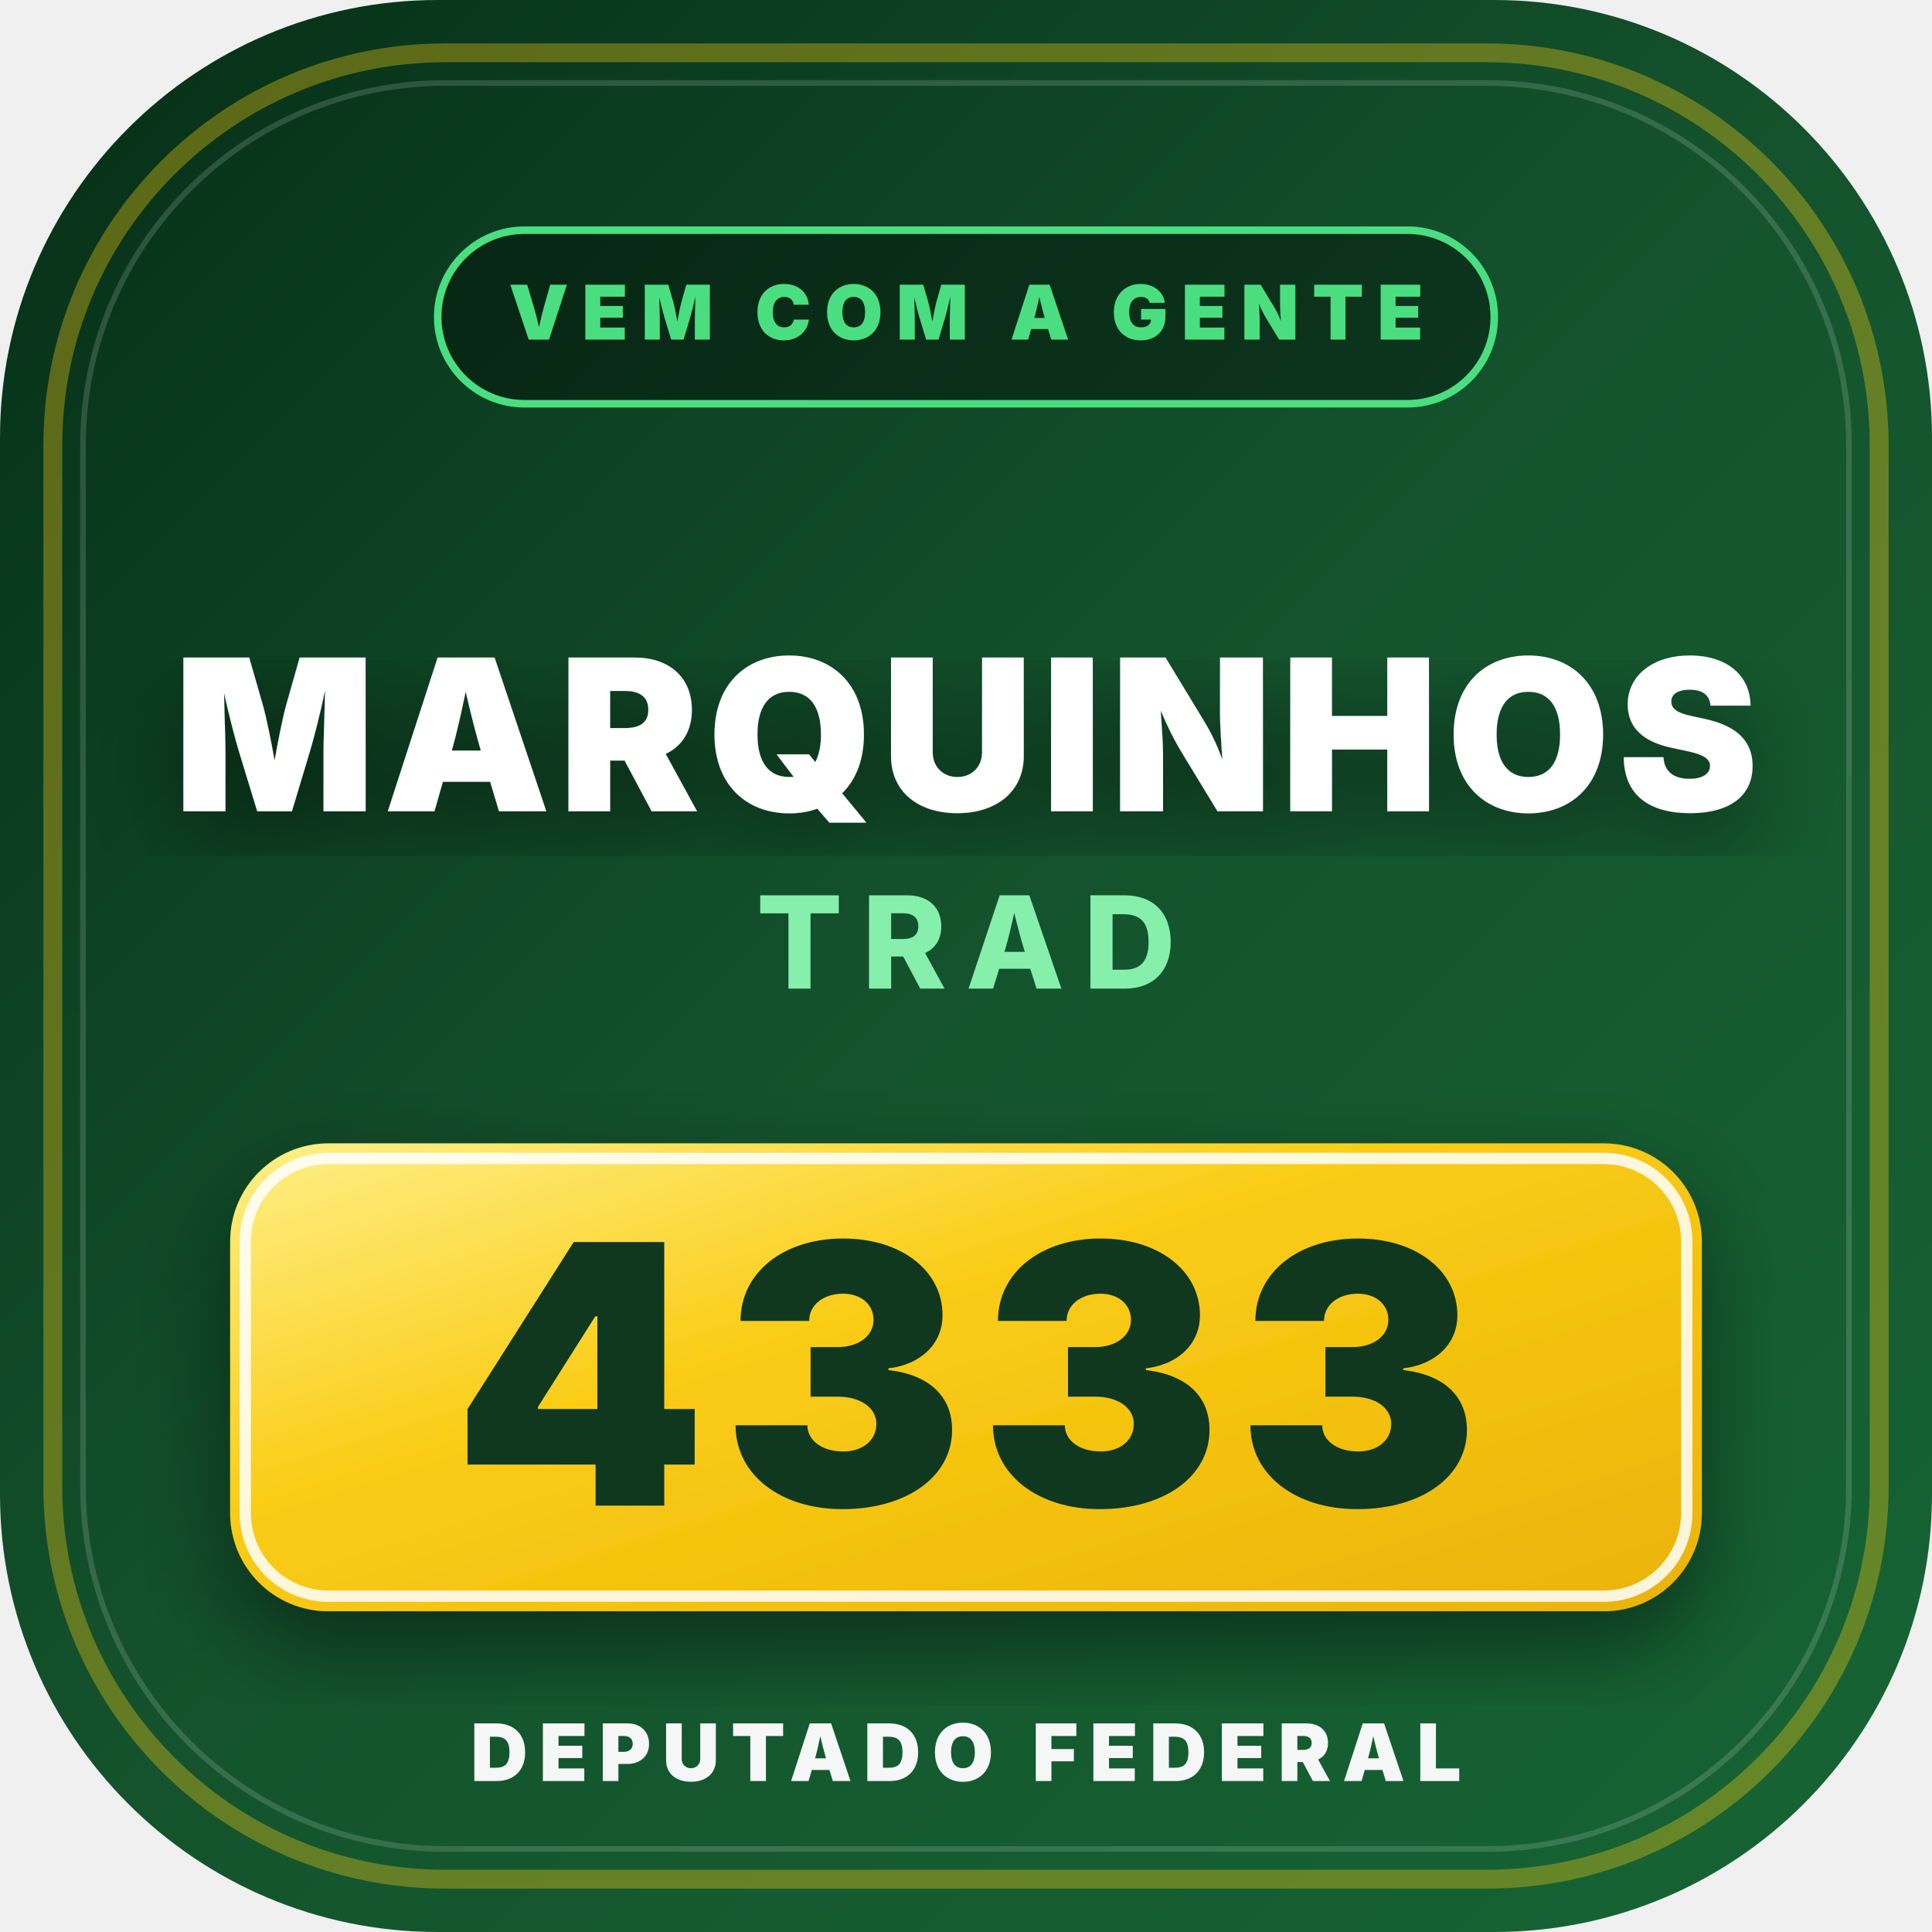
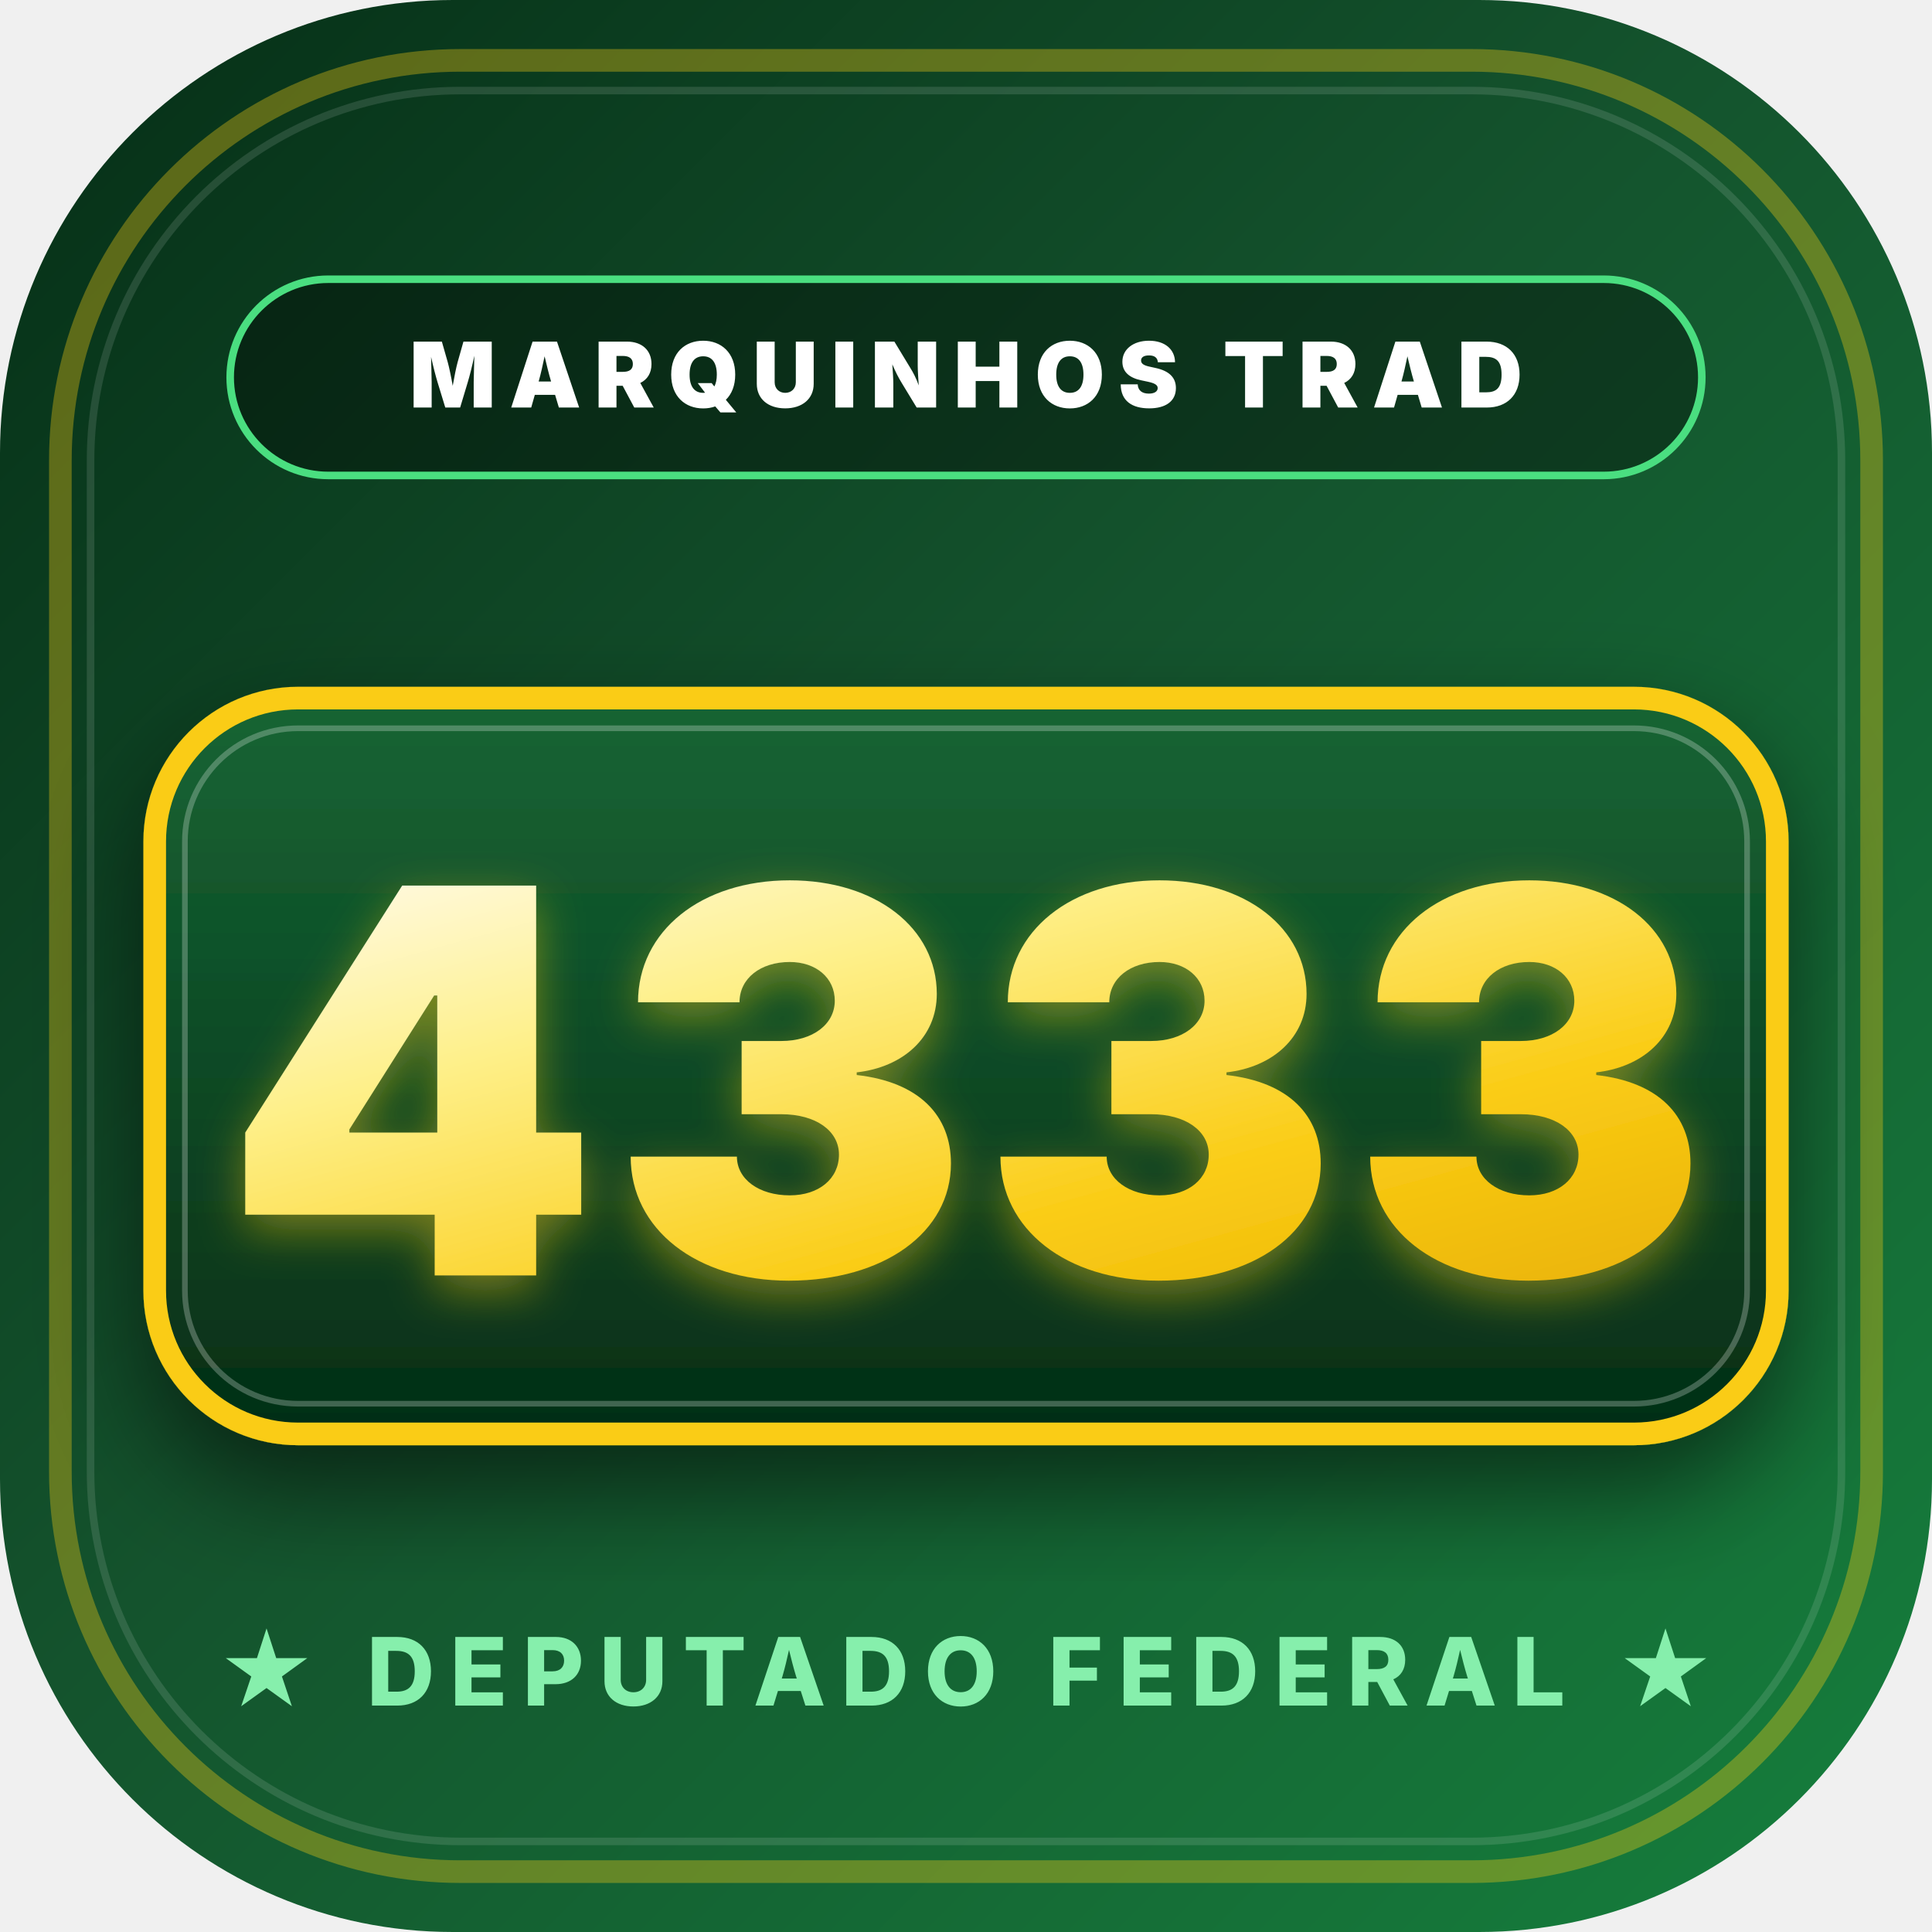
<svg xmlns="http://www.w3.org/2000/svg" viewBox="0 0 512 512">
  <defs>
-     <linearGradient id="bgGrad" x1="0%" y1="0%" x2="100%" y2="100%">
+     <linearGradient id="favBg" x1="0%" y1="0%" x2="100%" y2="100%">
      <stop offset="0%" stop-color="#052e16" />
-       <stop offset="50%" stop-color="#14532d" />
-       <stop offset="100%" stop-color="#166534" />
+       <stop offset="45%" stop-color="#14532d" />
+       <stop offset="100%" stop-color="#15803d" />
    </linearGradient>
-     <linearGradient id="goldGrad" x1="0%" y1="0%" x2="100%" y2="100%">
-       <stop offset="0%" stop-color="#fef08a" />
-       <stop offset="40%" stop-color="#facc15" />
+     <linearGradient id="favGold" x1="0%" y1="0%" x2="100%" y2="100%">
+       <stop offset="0%" stop-color="#fffbeb" />
+       <stop offset="30%" stop-color="#fef08a" />
+       <stop offset="70%" stop-color="#facc15" />
      <stop offset="100%" stop-color="#eab308" />
    </linearGradient>
-     <linearGradient id="accentGrad" x1="0%" y1="0%" x2="100%" y2="0%">
-       <stop offset="0%" stop-color="#22c55e" />
-       <stop offset="100%" stop-color="#4ade80" />
+     <linearGradient id="pillGrad" x1="0%" y1="0%" x2="0%" y2="100%">
+       <stop offset="0%" stop-color="#166534" />
+       <stop offset="100%" stop-color="#052e16" />
    </linearGradient>
-     <filter id="badgeShadow" x="-20%" y="-20%" width="140%" height="140%">
-       <feDropShadow dx="0" dy="10" stdDeviation="12" flood-color="#000" flood-opacity="0.45" />
+     <filter id="favDrop" x="-20%" y="-20%" width="140%" height="140%">
+       <feDropShadow dx="0" dy="12" stdDeviation="14" flood-color="#000000" flood-opacity="0.55" />
    </filter>
-     <filter id="glow" x="-20%" y="-20%" width="140%" height="140%">
-       <feGaussianBlur stdDeviation="6" result="blur" />
-       <feComposite in="SourceGraphic" in2="blur" operator="over" />
+     <filter id="goldGlow" x="-20%" y="-20%" width="140%" height="140%">
+       <feDropShadow dx="0" dy="4" stdDeviation="6" flood-color="#facc15" flood-opacity="0.45" />
    </filter>
  </defs>
-   <rect width="512" height="512" rx="116" fill="url(#bgGrad)" />
-   <rect x="14" y="14" width="484" height="484" rx="104" fill="none" stroke="#facc15" stroke-width="5" stroke-opacity="0.35" />
-   <rect x="22" y="22" width="468" height="468" rx="96" fill="none" stroke="#ffffff" stroke-width="1.5" stroke-opacity="0.15" />
-   <g transform="translate(256, 95)" text-anchor="middle">
-     <rect x="-140" y="-34" width="280" height="46" rx="23" fill="#000000" fill-opacity="0.35" stroke="#4ade80" stroke-width="2" />
-     <text y="-5" font-family="'Outfit', 'Plus Jakarta Sans', system-ui, -apple-system, sans-serif" font-size="20" font-weight="900" fill="#4ade80" letter-spacing="3.5">
-       VEM COM A GENTE
+   <rect width="512" height="512" rx="120" fill="url(#favBg)" />
+   <rect x="16" y="16" width="480" height="480" rx="106" fill="none" stroke="#facc15" stroke-width="6" stroke-opacity="0.35" />
+   <rect x="24" y="24" width="464" height="464" rx="98" fill="none" stroke="#ffffff" stroke-width="2" stroke-opacity="0.12" />
+   <g transform="translate(256, 126)" text-anchor="middle">
+     <rect x="-195" y="-52" width="390" height="52" rx="26" fill="#000000" fill-opacity="0.35" stroke="#4ade80" stroke-width="2" />
+     <text y="-18" font-family="'Outfit', 'Plus Jakarta Sans', system-ui, -apple-system, sans-serif" font-size="24" font-weight="900" fill="#ffffff" letter-spacing="3.5">
+       MARQUINHOS TRAD
    </text>
  </g>
-   <text x="256" y="215" text-anchor="middle" font-family="'Outfit', 'Plus Jakarta Sans', system-ui, -apple-system, sans-serif" font-size="56" font-weight="950" fill="#ffffff" letter-spacing="2" filter="url(#badgeShadow)">
-     MARQUINHOS
-   </text>
-   <text x="256" y="262" text-anchor="middle" font-family="'Outfit', 'Plus Jakarta Sans', system-ui, -apple-system, sans-serif" font-size="34" font-weight="800" fill="#86efac" letter-spacing="5">
-     TRAD
-   </text>
-   <g transform="translate(256, 375)" text-anchor="middle">
-     <rect x="-195" y="-72" width="390" height="124" rx="26" fill="url(#goldGrad)" filter="url(#badgeShadow)" />
-     <rect x="-191" y="-68" width="382" height="116" rx="22" fill="none" stroke="#ffffff" stroke-width="3" stroke-opacity="0.85" />
-     <text y="24" font-family="'Outfit', 'Plus Jakarta Sans', system-ui, -apple-system, sans-serif" font-size="96" font-weight="950" fill="#0f381f" letter-spacing="4">
+   <g transform="translate(256, 290)" text-anchor="middle">
+     <rect x="-215" y="-105" width="430" height="195" rx="38" fill="url(#pillGrad)" stroke="#facc15" stroke-width="6" filter="url(#favDrop)" />
+     <rect x="-207" y="-97" width="414" height="179" rx="30" fill="none" stroke="#ffffff" stroke-width="1.5" stroke-opacity="0.25" />
+     <text y="48" font-family="'Outfit', 'Plus Jakarta Sans', system-ui, -apple-system, sans-serif" font-size="142" font-weight="950" fill="url(#favGold)" letter-spacing="3" filter="url(#goldGlow)">
      4333
    </text>
  </g>
-   <text x="256" y="472" text-anchor="middle" font-family="'Outfit', 'Plus Jakarta Sans', system-ui, -apple-system, sans-serif" font-size="21" font-weight="900" fill="#ffffff" letter-spacing="3" opacity="0.95">
-     DEPUTADO FEDERAL
-   </text>
+   <g transform="translate(256, 452)" text-anchor="middle">
+     <text y="0" font-family="'Outfit', 'Plus Jakarta Sans', system-ui, -apple-system, sans-serif" font-size="25" font-weight="800" fill="#86efac" letter-spacing="4">
+       ★ DEPUTADO FEDERAL ★
+     </text>
+   </g>
</svg>
